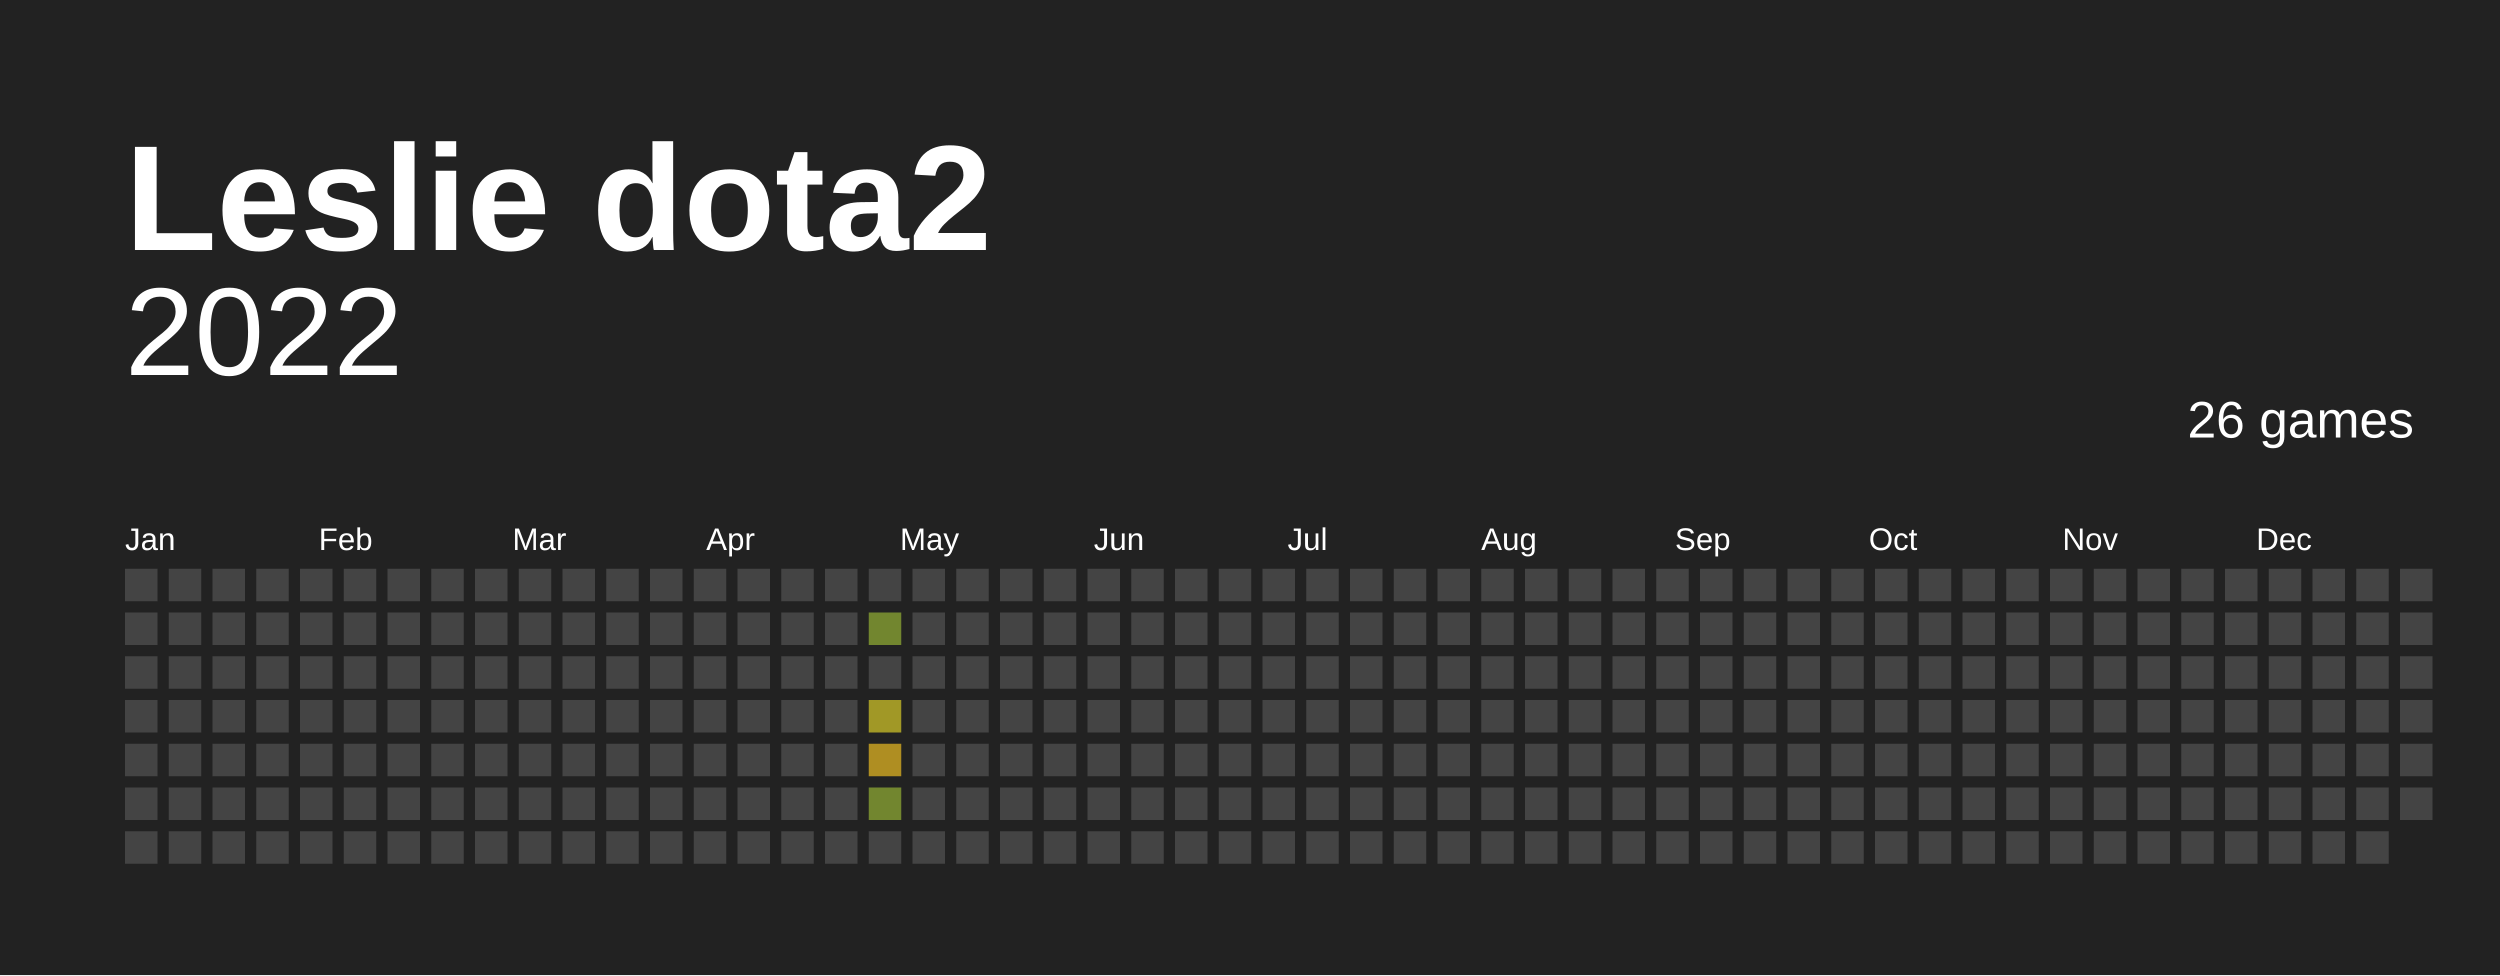
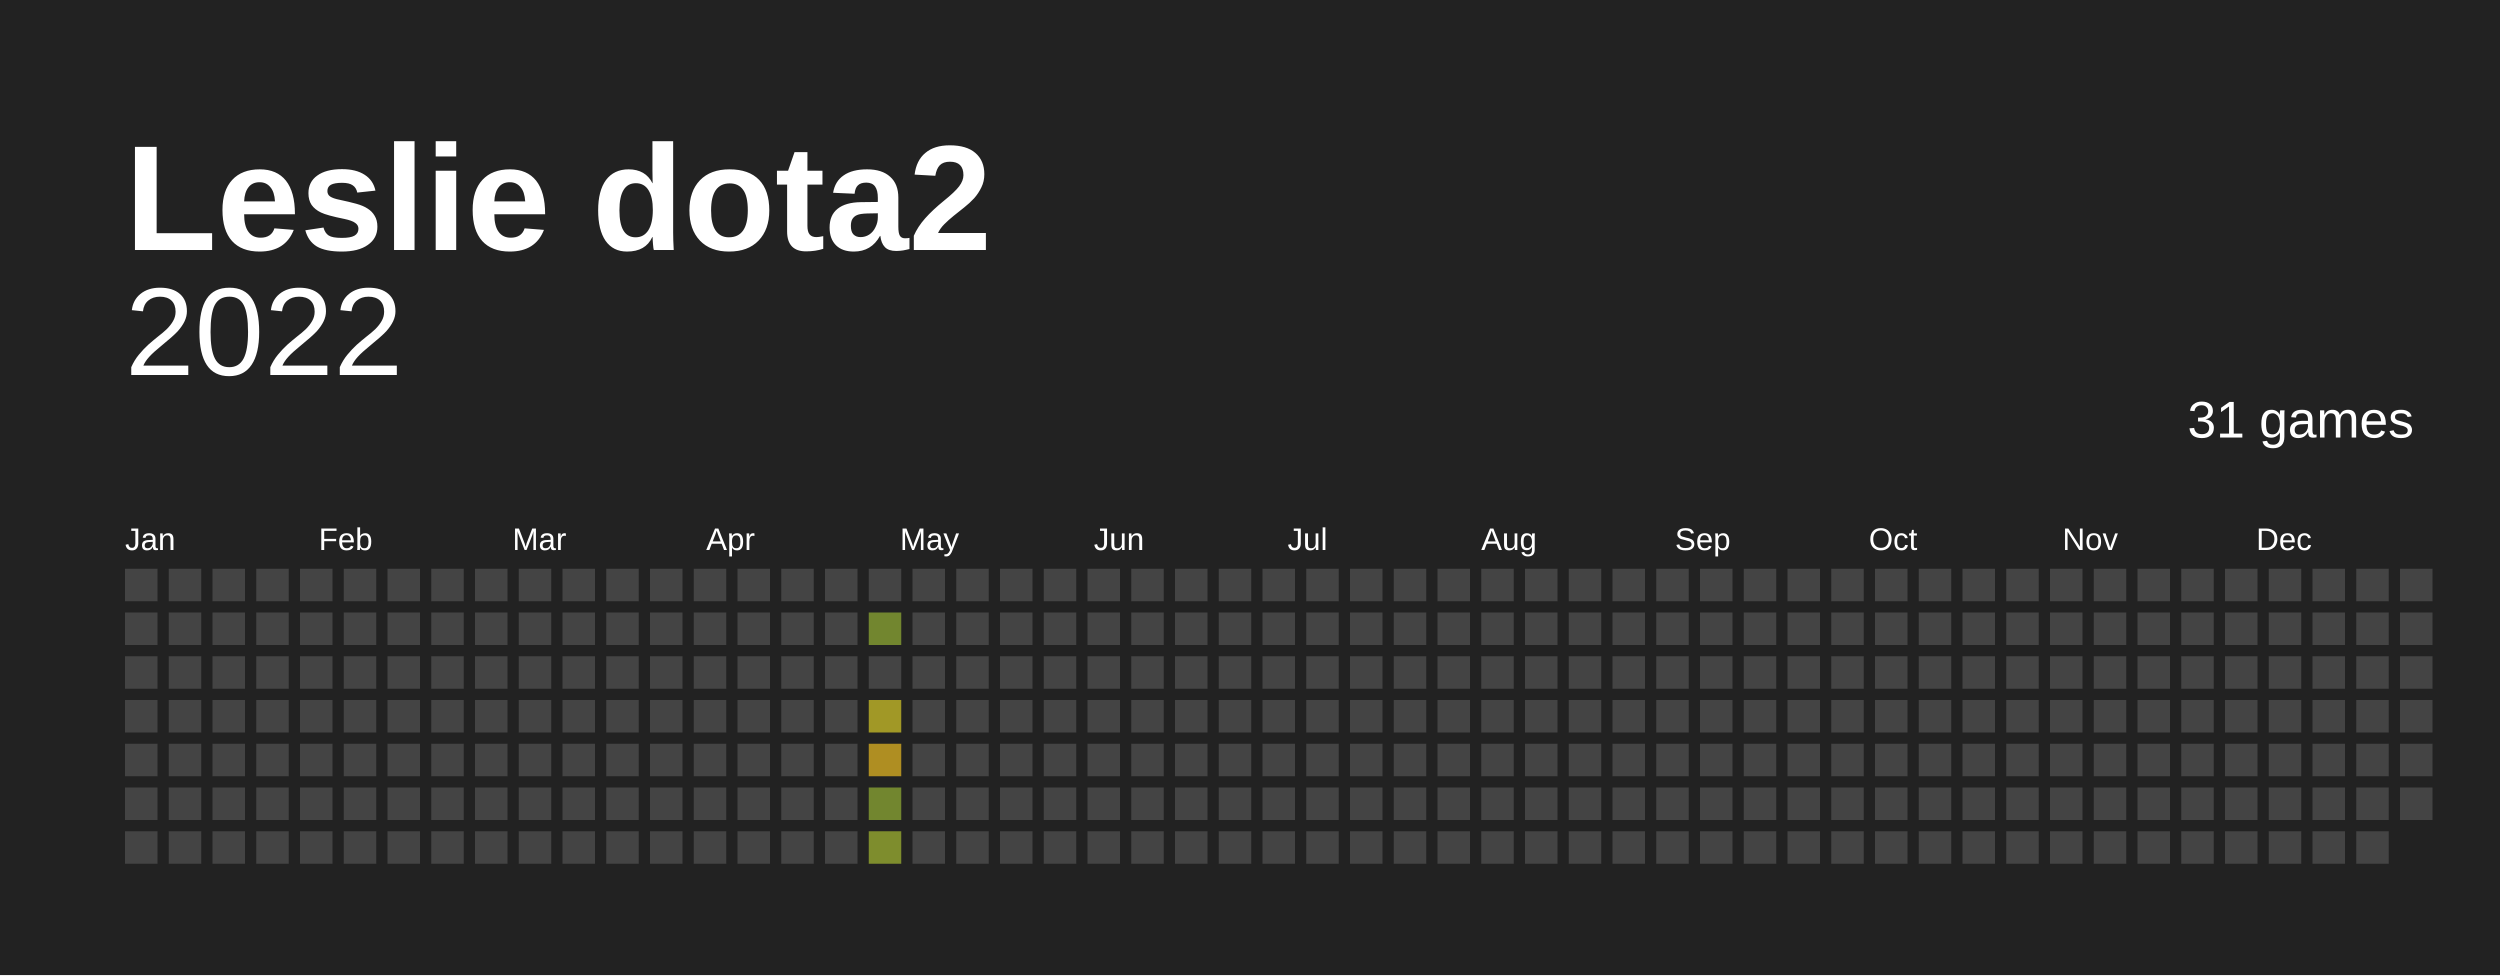
<svg xmlns="http://www.w3.org/2000/svg" baseProfile="full" height="78mm" version="1.1" viewBox="0,0,200,78" width="200mm">
  <defs />
  <rect fill="#222222" height="78" width="200" x="0" y="0" />
  <text fill="#FFFFFF" style="font-size:12px; font-family:Arial; font-weight:bold;" x="10" y="20">Leslie dota2</text>
  <text alignment-baseline="hanging" fill="#FFFFFF" style="font-size:10.0px; font-family:Arial;" x="10" y="30">2022</text>
-   <text alignment-baseline="hanging" fill="#FFFFFF" style="font-size:4.125px; font-family:Arial;" x="175" y="35">26 games</text>
+   <text alignment-baseline="hanging" fill="#FFFFFF" style="font-size:4.125px; font-family:Arial;" x="175" y="35">31 games</text>
  <text fill="#FFFFFF" style="font-size:2.5px; font-family:Arial" x="10.0" y="44">Jan</text>
  <text fill="#FFFFFF" style="font-size:2.5px; font-family:Arial" x="25.5" y="44">Feb</text>
  <text fill="#FFFFFF" style="font-size:2.5px; font-family:Arial" x="41.0" y="44">Mar</text>
  <text fill="#FFFFFF" style="font-size:2.5px; font-family:Arial" x="56.5" y="44">Apr</text>
  <text fill="#FFFFFF" style="font-size:2.5px; font-family:Arial" x="72.0" y="44">May</text>
  <text fill="#FFFFFF" style="font-size:2.5px; font-family:Arial" x="87.5" y="44">Jun</text>
  <text fill="#FFFFFF" style="font-size:2.5px; font-family:Arial" x="103.0" y="44">Jul</text>
  <text fill="#FFFFFF" style="font-size:2.5px; font-family:Arial" x="118.5" y="44">Aug</text>
  <text fill="#FFFFFF" style="font-size:2.5px; font-family:Arial" x="134.0" y="44">Sep</text>
  <text fill="#FFFFFF" style="font-size:2.5px; font-family:Arial" x="149.5" y="44">Oct</text>
  <text fill="#FFFFFF" style="font-size:2.5px; font-family:Arial" x="165.0" y="44">Nov</text>
  <text fill="#FFFFFF" style="font-size:2.5px; font-family:Arial" x="180.5" y="44">Dec</text>
  <rect fill="#444444" height="2.6" width="2.6" x="10.0" y="45.5" />
  <rect fill="#444444" height="2.6" width="2.6" x="10.0" y="49.0" />
  <rect fill="#444444" height="2.6" width="2.6" x="10.0" y="52.5" />
  <rect fill="#444444" height="2.6" width="2.6" x="10.0" y="56.0" />
  <rect fill="#444444" height="2.6" width="2.6" x="10.0" y="59.5" />
  <rect fill="#444444" height="2.6" width="2.6" x="10.0" y="63.0" />
  <rect fill="#444444" height="2.6" width="2.6" x="10.0" y="66.5" />
  <rect fill="#444444" height="2.6" width="2.6" x="13.5" y="45.5" />
  <rect fill="#444444" height="2.6" width="2.6" x="13.5" y="49.0" />
  <rect fill="#444444" height="2.6" width="2.6" x="13.5" y="52.5" />
  <rect fill="#444444" height="2.6" width="2.6" x="13.5" y="56.0" />
  <rect fill="#444444" height="2.6" width="2.6" x="13.5" y="59.5" />
  <rect fill="#444444" height="2.6" width="2.6" x="13.5" y="63.0" />
  <rect fill="#444444" height="2.6" width="2.6" x="13.5" y="66.5" />
  <rect fill="#444444" height="2.6" width="2.6" x="17.0" y="45.5" />
  <rect fill="#444444" height="2.6" width="2.6" x="17.0" y="49.0" />
  <rect fill="#444444" height="2.6" width="2.6" x="17.0" y="52.5" />
  <rect fill="#444444" height="2.6" width="2.6" x="17.0" y="56.0" />
  <rect fill="#444444" height="2.6" width="2.6" x="17.0" y="59.5" />
  <rect fill="#444444" height="2.6" width="2.6" x="17.0" y="63.0" />
  <rect fill="#444444" height="2.6" width="2.6" x="17.0" y="66.5" />
  <rect fill="#444444" height="2.6" width="2.6" x="20.5" y="45.5" />
  <rect fill="#444444" height="2.6" width="2.6" x="20.5" y="49.0" />
  <rect fill="#444444" height="2.6" width="2.6" x="20.5" y="52.5" />
  <rect fill="#444444" height="2.6" width="2.6" x="20.5" y="56.0" />
  <rect fill="#444444" height="2.6" width="2.6" x="20.5" y="59.5" />
  <rect fill="#444444" height="2.6" width="2.6" x="20.5" y="63.0" />
  <rect fill="#444444" height="2.6" width="2.6" x="20.5" y="66.5" />
  <rect fill="#444444" height="2.6" width="2.6" x="24.0" y="45.5" />
  <rect fill="#444444" height="2.6" width="2.6" x="24.0" y="49.0" />
  <rect fill="#444444" height="2.6" width="2.6" x="24.0" y="52.5" />
  <rect fill="#444444" height="2.6" width="2.6" x="24.0" y="56.0" />
  <rect fill="#444444" height="2.6" width="2.6" x="24.0" y="59.5" />
  <rect fill="#444444" height="2.6" width="2.6" x="24.0" y="63.0" />
  <rect fill="#444444" height="2.6" width="2.6" x="24.0" y="66.5" />
  <rect fill="#444444" height="2.6" width="2.6" x="27.5" y="45.5" />
  <rect fill="#444444" height="2.6" width="2.6" x="27.5" y="49.0" />
  <rect fill="#444444" height="2.6" width="2.6" x="27.5" y="52.5" />
  <rect fill="#444444" height="2.6" width="2.6" x="27.5" y="56.0" />
  <rect fill="#444444" height="2.6" width="2.6" x="27.5" y="59.5" />
  <rect fill="#444444" height="2.6" width="2.6" x="27.5" y="63.0" />
  <rect fill="#444444" height="2.6" width="2.6" x="27.5" y="66.5" />
  <rect fill="#444444" height="2.6" width="2.6" x="31.0" y="45.5" />
  <rect fill="#444444" height="2.6" width="2.6" x="31.0" y="49.0" />
  <rect fill="#444444" height="2.6" width="2.6" x="31.0" y="52.5" />
  <rect fill="#444444" height="2.6" width="2.6" x="31.0" y="56.0" />
  <rect fill="#444444" height="2.6" width="2.6" x="31.0" y="59.5" />
  <rect fill="#444444" height="2.6" width="2.6" x="31.0" y="63.0" />
  <rect fill="#444444" height="2.6" width="2.6" x="31.0" y="66.5" />
  <rect fill="#444444" height="2.6" width="2.6" x="34.5" y="45.5" />
  <rect fill="#444444" height="2.6" width="2.6" x="34.5" y="49.0" />
  <rect fill="#444444" height="2.6" width="2.6" x="34.5" y="52.5" />
  <rect fill="#444444" height="2.6" width="2.6" x="34.5" y="56.0" />
  <rect fill="#444444" height="2.6" width="2.6" x="34.5" y="59.5" />
  <rect fill="#444444" height="2.6" width="2.6" x="34.5" y="63.0" />
  <rect fill="#444444" height="2.6" width="2.6" x="34.5" y="66.5" />
  <rect fill="#444444" height="2.6" width="2.6" x="38.0" y="45.5" />
  <rect fill="#444444" height="2.6" width="2.6" x="38.0" y="49.0" />
  <rect fill="#444444" height="2.6" width="2.6" x="38.0" y="52.5" />
  <rect fill="#444444" height="2.6" width="2.6" x="38.0" y="56.0" />
  <rect fill="#444444" height="2.6" width="2.6" x="38.0" y="59.5" />
  <rect fill="#444444" height="2.6" width="2.6" x="38.0" y="63.0" />
  <rect fill="#444444" height="2.6" width="2.6" x="38.0" y="66.5" />
  <rect fill="#444444" height="2.6" width="2.6" x="41.5" y="45.5" />
  <rect fill="#444444" height="2.6" width="2.6" x="41.5" y="49.0" />
  <rect fill="#444444" height="2.6" width="2.6" x="41.5" y="52.5" />
  <rect fill="#444444" height="2.6" width="2.6" x="41.5" y="56.0" />
  <rect fill="#444444" height="2.6" width="2.6" x="41.5" y="59.5" />
  <rect fill="#444444" height="2.6" width="2.6" x="41.5" y="63.0" />
  <rect fill="#444444" height="2.6" width="2.6" x="41.5" y="66.5" />
  <rect fill="#444444" height="2.6" width="2.6" x="45.0" y="45.5" />
  <rect fill="#444444" height="2.6" width="2.6" x="45.0" y="49.0" />
  <rect fill="#444444" height="2.6" width="2.6" x="45.0" y="52.5" />
  <rect fill="#444444" height="2.6" width="2.6" x="45.0" y="56.0" />
  <rect fill="#444444" height="2.6" width="2.6" x="45.0" y="59.5" />
  <rect fill="#444444" height="2.6" width="2.6" x="45.0" y="63.0" />
  <rect fill="#444444" height="2.6" width="2.6" x="45.0" y="66.5" />
  <rect fill="#444444" height="2.6" width="2.6" x="48.5" y="45.5" />
  <rect fill="#444444" height="2.6" width="2.6" x="48.5" y="49.0" />
  <rect fill="#444444" height="2.6" width="2.6" x="48.5" y="52.5" />
  <rect fill="#444444" height="2.6" width="2.6" x="48.5" y="56.0" />
  <rect fill="#444444" height="2.6" width="2.6" x="48.5" y="59.5" />
  <rect fill="#444444" height="2.6" width="2.6" x="48.5" y="63.0" />
  <rect fill="#444444" height="2.6" width="2.6" x="48.5" y="66.5" />
  <rect fill="#444444" height="2.6" width="2.6" x="52.0" y="45.5" />
  <rect fill="#444444" height="2.6" width="2.6" x="52.0" y="49.0" />
  <rect fill="#444444" height="2.6" width="2.6" x="52.0" y="52.5" />
  <rect fill="#444444" height="2.6" width="2.6" x="52.0" y="56.0" />
  <rect fill="#444444" height="2.6" width="2.6" x="52.0" y="59.5" />
  <rect fill="#444444" height="2.6" width="2.6" x="52.0" y="63.0" />
  <rect fill="#444444" height="2.6" width="2.6" x="52.0" y="66.5" />
  <rect fill="#444444" height="2.6" width="2.6" x="55.5" y="45.5" />
  <rect fill="#444444" height="2.6" width="2.6" x="55.5" y="49.0" />
  <rect fill="#444444" height="2.6" width="2.6" x="55.5" y="52.5" />
  <rect fill="#444444" height="2.6" width="2.6" x="55.5" y="56.0" />
  <rect fill="#444444" height="2.6" width="2.6" x="55.5" y="59.5" />
  <rect fill="#444444" height="2.6" width="2.6" x="55.5" y="63.0" />
  <rect fill="#444444" height="2.6" width="2.6" x="55.5" y="66.5" />
  <rect fill="#444444" height="2.6" width="2.6" x="59.0" y="45.5" />
  <rect fill="#444444" height="2.6" width="2.6" x="59.0" y="49.0" />
  <rect fill="#444444" height="2.6" width="2.6" x="59.0" y="52.5" />
  <rect fill="#444444" height="2.6" width="2.6" x="59.0" y="56.0" />
  <rect fill="#444444" height="2.6" width="2.6" x="59.0" y="59.5" />
  <rect fill="#444444" height="2.6" width="2.6" x="59.0" y="63.0" />
  <rect fill="#444444" height="2.6" width="2.6" x="59.0" y="66.5" />
  <rect fill="#444444" height="2.6" width="2.6" x="62.5" y="45.5" />
  <rect fill="#444444" height="2.6" width="2.6" x="62.5" y="49.0" />
  <rect fill="#444444" height="2.6" width="2.6" x="62.5" y="52.5" />
  <rect fill="#444444" height="2.6" width="2.6" x="62.5" y="56.0" />
  <rect fill="#444444" height="2.6" width="2.6" x="62.5" y="59.5" />
  <rect fill="#444444" height="2.6" width="2.6" x="62.5" y="63.0" />
  <rect fill="#444444" height="2.6" width="2.6" x="62.5" y="66.5" />
  <rect fill="#444444" height="2.6" width="2.6" x="66.0" y="45.5" />
  <rect fill="#444444" height="2.6" width="2.6" x="66.0" y="49.0" />
  <rect fill="#444444" height="2.6" width="2.6" x="66.0" y="52.5" />
  <rect fill="#444444" height="2.6" width="2.6" x="66.0" y="56.0" />
  <rect fill="#444444" height="2.6" width="2.6" x="66.0" y="59.5" />
  <rect fill="#444444" height="2.6" width="2.6" x="66.0" y="63.0" />
  <rect fill="#444444" height="2.6" width="2.6" x="66.0" y="66.5" />
  <rect fill="#444444" height="2.6" width="2.6" x="69.5" y="45.5" />
  <rect fill="#72862f" height="2.6" width="2.6" x="69.5" y="49.0" />
  <rect fill="#444444" height="2.6" width="2.6" x="69.5" y="52.5" />
  <rect fill="#a19826" height="2.6" width="2.6" x="69.5" y="56.0" />
  <rect fill="#af8e22" height="2.6" width="2.6" x="69.5" y="59.5" />
  <rect fill="#72862f" height="2.6" width="2.6" x="69.5" y="63.0" />
-   <rect fill="#444444" height="2.6" width="2.6" x="69.5" y="66.5" />
+   <rect fill="#7e8d2d" height="2.6" width="2.6" x="69.5" y="66.5" />
  <rect fill="#444444" height="2.6" width="2.6" x="73.0" y="45.5" />
  <rect fill="#444444" height="2.6" width="2.6" x="73.0" y="49.0" />
  <rect fill="#444444" height="2.6" width="2.6" x="73.0" y="52.5" />
  <rect fill="#444444" height="2.6" width="2.6" x="73.0" y="56.0" />
  <rect fill="#444444" height="2.6" width="2.6" x="73.0" y="59.5" />
  <rect fill="#444444" height="2.6" width="2.6" x="73.0" y="63.0" />
  <rect fill="#444444" height="2.6" width="2.6" x="73.0" y="66.5" />
  <rect fill="#444444" height="2.6" width="2.6" x="76.5" y="45.5" />
  <rect fill="#444444" height="2.6" width="2.6" x="76.5" y="49.0" />
  <rect fill="#444444" height="2.6" width="2.6" x="76.5" y="52.5" />
  <rect fill="#444444" height="2.6" width="2.6" x="76.5" y="56.0" />
  <rect fill="#444444" height="2.6" width="2.6" x="76.5" y="59.5" />
  <rect fill="#444444" height="2.6" width="2.6" x="76.5" y="63.0" />
  <rect fill="#444444" height="2.6" width="2.6" x="76.5" y="66.5" />
  <rect fill="#444444" height="2.6" width="2.6" x="80.0" y="45.5" />
  <rect fill="#444444" height="2.6" width="2.6" x="80.0" y="49.0" />
  <rect fill="#444444" height="2.6" width="2.6" x="80.0" y="52.5" />
  <rect fill="#444444" height="2.6" width="2.6" x="80.0" y="56.0" />
  <rect fill="#444444" height="2.6" width="2.6" x="80.0" y="59.5" />
  <rect fill="#444444" height="2.6" width="2.6" x="80.0" y="63.0" />
  <rect fill="#444444" height="2.6" width="2.6" x="80.0" y="66.5" />
  <rect fill="#444444" height="2.6" width="2.6" x="83.5" y="45.5" />
  <rect fill="#444444" height="2.6" width="2.6" x="83.5" y="49.0" />
  <rect fill="#444444" height="2.6" width="2.6" x="83.5" y="52.5" />
  <rect fill="#444444" height="2.6" width="2.6" x="83.5" y="56.0" />
  <rect fill="#444444" height="2.6" width="2.6" x="83.5" y="59.5" />
  <rect fill="#444444" height="2.6" width="2.6" x="83.5" y="63.0" />
  <rect fill="#444444" height="2.6" width="2.6" x="83.5" y="66.5" />
  <rect fill="#444444" height="2.6" width="2.6" x="87.0" y="45.5" />
  <rect fill="#444444" height="2.6" width="2.6" x="87.0" y="49.0" />
  <rect fill="#444444" height="2.6" width="2.6" x="87.0" y="52.5" />
  <rect fill="#444444" height="2.6" width="2.6" x="87.0" y="56.0" />
  <rect fill="#444444" height="2.6" width="2.6" x="87.0" y="59.5" />
  <rect fill="#444444" height="2.6" width="2.6" x="87.0" y="63.0" />
  <rect fill="#444444" height="2.6" width="2.6" x="87.0" y="66.5" />
  <rect fill="#444444" height="2.6" width="2.6" x="90.5" y="45.5" />
  <rect fill="#444444" height="2.6" width="2.6" x="90.5" y="49.0" />
  <rect fill="#444444" height="2.6" width="2.6" x="90.5" y="52.5" />
  <rect fill="#444444" height="2.6" width="2.6" x="90.5" y="56.0" />
  <rect fill="#444444" height="2.6" width="2.6" x="90.5" y="59.5" />
  <rect fill="#444444" height="2.6" width="2.6" x="90.5" y="63.0" />
  <rect fill="#444444" height="2.6" width="2.6" x="90.5" y="66.5" />
  <rect fill="#444444" height="2.6" width="2.6" x="94.0" y="45.5" />
  <rect fill="#444444" height="2.6" width="2.6" x="94.0" y="49.0" />
  <rect fill="#444444" height="2.6" width="2.6" x="94.0" y="52.5" />
  <rect fill="#444444" height="2.6" width="2.6" x="94.0" y="56.0" />
  <rect fill="#444444" height="2.6" width="2.6" x="94.0" y="59.5" />
  <rect fill="#444444" height="2.6" width="2.6" x="94.0" y="63.0" />
  <rect fill="#444444" height="2.6" width="2.6" x="94.0" y="66.5" />
  <rect fill="#444444" height="2.6" width="2.6" x="97.5" y="45.5" />
  <rect fill="#444444" height="2.6" width="2.6" x="97.5" y="49.0" />
  <rect fill="#444444" height="2.6" width="2.6" x="97.5" y="52.5" />
  <rect fill="#444444" height="2.6" width="2.6" x="97.5" y="56.0" />
  <rect fill="#444444" height="2.6" width="2.6" x="97.5" y="59.5" />
  <rect fill="#444444" height="2.6" width="2.6" x="97.5" y="63.0" />
  <rect fill="#444444" height="2.6" width="2.6" x="97.5" y="66.5" />
  <rect fill="#444444" height="2.6" width="2.6" x="101.0" y="45.5" />
  <rect fill="#444444" height="2.6" width="2.6" x="101.0" y="49.0" />
  <rect fill="#444444" height="2.6" width="2.6" x="101.0" y="52.5" />
  <rect fill="#444444" height="2.6" width="2.6" x="101.0" y="56.0" />
  <rect fill="#444444" height="2.6" width="2.6" x="101.0" y="59.5" />
  <rect fill="#444444" height="2.6" width="2.6" x="101.0" y="63.0" />
  <rect fill="#444444" height="2.6" width="2.6" x="101.0" y="66.5" />
  <rect fill="#444444" height="2.6" width="2.6" x="104.5" y="45.5" />
  <rect fill="#444444" height="2.6" width="2.6" x="104.5" y="49.0" />
  <rect fill="#444444" height="2.6" width="2.6" x="104.5" y="52.5" />
  <rect fill="#444444" height="2.6" width="2.6" x="104.5" y="56.0" />
  <rect fill="#444444" height="2.6" width="2.6" x="104.5" y="59.5" />
  <rect fill="#444444" height="2.6" width="2.6" x="104.5" y="63.0" />
  <rect fill="#444444" height="2.6" width="2.6" x="104.5" y="66.5" />
  <rect fill="#444444" height="2.6" width="2.6" x="108.0" y="45.5" />
  <rect fill="#444444" height="2.6" width="2.6" x="108.0" y="49.0" />
  <rect fill="#444444" height="2.6" width="2.6" x="108.0" y="52.5" />
  <rect fill="#444444" height="2.6" width="2.6" x="108.0" y="56.0" />
  <rect fill="#444444" height="2.6" width="2.6" x="108.0" y="59.5" />
  <rect fill="#444444" height="2.6" width="2.6" x="108.0" y="63.0" />
  <rect fill="#444444" height="2.6" width="2.6" x="108.0" y="66.5" />
  <rect fill="#444444" height="2.6" width="2.6" x="111.5" y="45.5" />
  <rect fill="#444444" height="2.6" width="2.6" x="111.5" y="49.0" />
  <rect fill="#444444" height="2.6" width="2.6" x="111.5" y="52.5" />
  <rect fill="#444444" height="2.6" width="2.6" x="111.5" y="56.0" />
  <rect fill="#444444" height="2.6" width="2.6" x="111.5" y="59.5" />
  <rect fill="#444444" height="2.6" width="2.6" x="111.5" y="63.0" />
  <rect fill="#444444" height="2.6" width="2.6" x="111.5" y="66.5" />
  <rect fill="#444444" height="2.6" width="2.6" x="115.0" y="45.5" />
  <rect fill="#444444" height="2.6" width="2.6" x="115.0" y="49.0" />
  <rect fill="#444444" height="2.6" width="2.6" x="115.0" y="52.5" />
  <rect fill="#444444" height="2.6" width="2.6" x="115.0" y="56.0" />
  <rect fill="#444444" height="2.6" width="2.6" x="115.0" y="59.5" />
  <rect fill="#444444" height="2.6" width="2.6" x="115.0" y="63.0" />
  <rect fill="#444444" height="2.6" width="2.6" x="115.0" y="66.5" />
  <rect fill="#444444" height="2.6" width="2.6" x="118.5" y="45.5" />
  <rect fill="#444444" height="2.6" width="2.6" x="118.5" y="49.0" />
  <rect fill="#444444" height="2.6" width="2.6" x="118.5" y="52.5" />
  <rect fill="#444444" height="2.6" width="2.6" x="118.5" y="56.0" />
  <rect fill="#444444" height="2.6" width="2.6" x="118.5" y="59.5" />
  <rect fill="#444444" height="2.6" width="2.6" x="118.5" y="63.0" />
  <rect fill="#444444" height="2.6" width="2.6" x="118.5" y="66.5" />
  <rect fill="#444444" height="2.6" width="2.6" x="122.0" y="45.5" />
  <rect fill="#444444" height="2.6" width="2.6" x="122.0" y="49.0" />
  <rect fill="#444444" height="2.6" width="2.6" x="122.0" y="52.5" />
  <rect fill="#444444" height="2.6" width="2.6" x="122.0" y="56.0" />
  <rect fill="#444444" height="2.6" width="2.6" x="122.0" y="59.5" />
  <rect fill="#444444" height="2.6" width="2.6" x="122.0" y="63.0" />
  <rect fill="#444444" height="2.6" width="2.6" x="122.0" y="66.5" />
  <rect fill="#444444" height="2.6" width="2.6" x="125.5" y="45.5" />
  <rect fill="#444444" height="2.6" width="2.6" x="125.5" y="49.0" />
  <rect fill="#444444" height="2.6" width="2.6" x="125.5" y="52.5" />
  <rect fill="#444444" height="2.6" width="2.6" x="125.5" y="56.0" />
  <rect fill="#444444" height="2.6" width="2.6" x="125.5" y="59.5" />
  <rect fill="#444444" height="2.6" width="2.6" x="125.5" y="63.0" />
  <rect fill="#444444" height="2.6" width="2.6" x="125.5" y="66.5" />
  <rect fill="#444444" height="2.6" width="2.6" x="129.0" y="45.5" />
  <rect fill="#444444" height="2.6" width="2.6" x="129.0" y="49.0" />
  <rect fill="#444444" height="2.6" width="2.6" x="129.0" y="52.5" />
  <rect fill="#444444" height="2.6" width="2.6" x="129.0" y="56.0" />
  <rect fill="#444444" height="2.6" width="2.6" x="129.0" y="59.5" />
  <rect fill="#444444" height="2.6" width="2.6" x="129.0" y="63.0" />
  <rect fill="#444444" height="2.6" width="2.6" x="129.0" y="66.5" />
  <rect fill="#444444" height="2.6" width="2.6" x="132.5" y="45.5" />
  <rect fill="#444444" height="2.6" width="2.6" x="132.5" y="49.0" />
  <rect fill="#444444" height="2.6" width="2.6" x="132.5" y="52.5" />
  <rect fill="#444444" height="2.6" width="2.6" x="132.5" y="56.0" />
  <rect fill="#444444" height="2.6" width="2.6" x="132.5" y="59.5" />
  <rect fill="#444444" height="2.6" width="2.6" x="132.5" y="63.0" />
  <rect fill="#444444" height="2.6" width="2.6" x="132.5" y="66.5" />
  <rect fill="#444444" height="2.6" width="2.6" x="136.0" y="45.5" />
  <rect fill="#444444" height="2.6" width="2.6" x="136.0" y="49.0" />
  <rect fill="#444444" height="2.6" width="2.6" x="136.0" y="52.5" />
  <rect fill="#444444" height="2.6" width="2.6" x="136.0" y="56.0" />
  <rect fill="#444444" height="2.6" width="2.6" x="136.0" y="59.5" />
  <rect fill="#444444" height="2.6" width="2.6" x="136.0" y="63.0" />
  <rect fill="#444444" height="2.6" width="2.6" x="136.0" y="66.5" />
  <rect fill="#444444" height="2.6" width="2.6" x="139.5" y="45.5" />
  <rect fill="#444444" height="2.6" width="2.6" x="139.5" y="49.0" />
  <rect fill="#444444" height="2.6" width="2.6" x="139.5" y="52.5" />
  <rect fill="#444444" height="2.6" width="2.6" x="139.5" y="56.0" />
  <rect fill="#444444" height="2.6" width="2.6" x="139.5" y="59.5" />
  <rect fill="#444444" height="2.6" width="2.6" x="139.5" y="63.0" />
  <rect fill="#444444" height="2.6" width="2.6" x="139.5" y="66.5" />
  <rect fill="#444444" height="2.6" width="2.6" x="143.0" y="45.5" />
  <rect fill="#444444" height="2.6" width="2.6" x="143.0" y="49.0" />
  <rect fill="#444444" height="2.6" width="2.6" x="143.0" y="52.5" />
  <rect fill="#444444" height="2.6" width="2.6" x="143.0" y="56.0" />
  <rect fill="#444444" height="2.6" width="2.6" x="143.0" y="59.5" />
  <rect fill="#444444" height="2.6" width="2.6" x="143.0" y="63.0" />
  <rect fill="#444444" height="2.6" width="2.6" x="143.0" y="66.5" />
  <rect fill="#444444" height="2.6" width="2.6" x="146.5" y="45.5" />
  <rect fill="#444444" height="2.6" width="2.6" x="146.5" y="49.0" />
  <rect fill="#444444" height="2.6" width="2.6" x="146.5" y="52.5" />
  <rect fill="#444444" height="2.6" width="2.6" x="146.5" y="56.0" />
  <rect fill="#444444" height="2.6" width="2.6" x="146.5" y="59.5" />
  <rect fill="#444444" height="2.6" width="2.6" x="146.5" y="63.0" />
  <rect fill="#444444" height="2.6" width="2.6" x="146.5" y="66.5" />
  <rect fill="#444444" height="2.6" width="2.6" x="150.0" y="45.5" />
  <rect fill="#444444" height="2.6" width="2.6" x="150.0" y="49.0" />
  <rect fill="#444444" height="2.6" width="2.6" x="150.0" y="52.5" />
  <rect fill="#444444" height="2.6" width="2.6" x="150.0" y="56.0" />
  <rect fill="#444444" height="2.6" width="2.6" x="150.0" y="59.5" />
  <rect fill="#444444" height="2.6" width="2.6" x="150.0" y="63.0" />
  <rect fill="#444444" height="2.6" width="2.6" x="150.0" y="66.5" />
  <rect fill="#444444" height="2.6" width="2.6" x="153.5" y="45.5" />
  <rect fill="#444444" height="2.6" width="2.6" x="153.5" y="49.0" />
  <rect fill="#444444" height="2.6" width="2.6" x="153.5" y="52.5" />
  <rect fill="#444444" height="2.6" width="2.6" x="153.5" y="56.0" />
  <rect fill="#444444" height="2.6" width="2.6" x="153.5" y="59.5" />
  <rect fill="#444444" height="2.6" width="2.6" x="153.5" y="63.0" />
  <rect fill="#444444" height="2.6" width="2.6" x="153.5" y="66.5" />
  <rect fill="#444444" height="2.6" width="2.6" x="157.0" y="45.5" />
  <rect fill="#444444" height="2.6" width="2.6" x="157.0" y="49.0" />
  <rect fill="#444444" height="2.6" width="2.6" x="157.0" y="52.5" />
  <rect fill="#444444" height="2.6" width="2.6" x="157.0" y="56.0" />
  <rect fill="#444444" height="2.6" width="2.6" x="157.0" y="59.5" />
  <rect fill="#444444" height="2.6" width="2.6" x="157.0" y="63.0" />
  <rect fill="#444444" height="2.6" width="2.6" x="157.0" y="66.5" />
  <rect fill="#444444" height="2.6" width="2.6" x="160.5" y="45.5" />
  <rect fill="#444444" height="2.6" width="2.6" x="160.5" y="49.0" />
  <rect fill="#444444" height="2.6" width="2.6" x="160.5" y="52.5" />
  <rect fill="#444444" height="2.6" width="2.6" x="160.5" y="56.0" />
  <rect fill="#444444" height="2.6" width="2.6" x="160.5" y="59.5" />
  <rect fill="#444444" height="2.6" width="2.6" x="160.5" y="63.0" />
  <rect fill="#444444" height="2.6" width="2.6" x="160.5" y="66.5" />
  <rect fill="#444444" height="2.6" width="2.6" x="164.0" y="45.5" />
  <rect fill="#444444" height="2.6" width="2.6" x="164.0" y="49.0" />
  <rect fill="#444444" height="2.6" width="2.6" x="164.0" y="52.5" />
  <rect fill="#444444" height="2.6" width="2.6" x="164.0" y="56.0" />
  <rect fill="#444444" height="2.6" width="2.6" x="164.0" y="59.5" />
  <rect fill="#444444" height="2.6" width="2.6" x="164.0" y="63.0" />
  <rect fill="#444444" height="2.6" width="2.6" x="164.0" y="66.5" />
  <rect fill="#444444" height="2.6" width="2.6" x="167.5" y="45.5" />
  <rect fill="#444444" height="2.6" width="2.6" x="167.5" y="49.0" />
  <rect fill="#444444" height="2.6" width="2.6" x="167.5" y="52.5" />
  <rect fill="#444444" height="2.6" width="2.6" x="167.5" y="56.0" />
  <rect fill="#444444" height="2.6" width="2.6" x="167.5" y="59.5" />
  <rect fill="#444444" height="2.6" width="2.6" x="167.5" y="63.0" />
  <rect fill="#444444" height="2.6" width="2.6" x="167.5" y="66.5" />
  <rect fill="#444444" height="2.6" width="2.6" x="171.0" y="45.5" />
  <rect fill="#444444" height="2.6" width="2.6" x="171.0" y="49.0" />
  <rect fill="#444444" height="2.6" width="2.6" x="171.0" y="52.5" />
  <rect fill="#444444" height="2.6" width="2.6" x="171.0" y="56.0" />
  <rect fill="#444444" height="2.6" width="2.6" x="171.0" y="59.5" />
  <rect fill="#444444" height="2.6" width="2.6" x="171.0" y="63.0" />
  <rect fill="#444444" height="2.6" width="2.6" x="171.0" y="66.5" />
  <rect fill="#444444" height="2.6" width="2.6" x="174.5" y="45.5" />
  <rect fill="#444444" height="2.6" width="2.6" x="174.5" y="49.0" />
  <rect fill="#444444" height="2.6" width="2.6" x="174.5" y="52.5" />
  <rect fill="#444444" height="2.6" width="2.6" x="174.5" y="56.0" />
  <rect fill="#444444" height="2.6" width="2.6" x="174.5" y="59.5" />
  <rect fill="#444444" height="2.6" width="2.6" x="174.5" y="63.0" />
  <rect fill="#444444" height="2.6" width="2.6" x="174.5" y="66.5" />
  <rect fill="#444444" height="2.6" width="2.6" x="178.0" y="45.5" />
  <rect fill="#444444" height="2.6" width="2.6" x="178.0" y="49.0" />
  <rect fill="#444444" height="2.6" width="2.6" x="178.0" y="52.5" />
  <rect fill="#444444" height="2.6" width="2.6" x="178.0" y="56.0" />
  <rect fill="#444444" height="2.6" width="2.6" x="178.0" y="59.5" />
  <rect fill="#444444" height="2.6" width="2.6" x="178.0" y="63.0" />
  <rect fill="#444444" height="2.6" width="2.6" x="178.0" y="66.5" />
  <rect fill="#444444" height="2.6" width="2.6" x="181.5" y="45.5" />
  <rect fill="#444444" height="2.6" width="2.6" x="181.5" y="49.0" />
  <rect fill="#444444" height="2.6" width="2.6" x="181.5" y="52.5" />
  <rect fill="#444444" height="2.6" width="2.6" x="181.5" y="56.0" />
  <rect fill="#444444" height="2.6" width="2.6" x="181.5" y="59.5" />
  <rect fill="#444444" height="2.6" width="2.6" x="181.5" y="63.0" />
  <rect fill="#444444" height="2.6" width="2.6" x="181.5" y="66.5" />
  <rect fill="#444444" height="2.6" width="2.6" x="185.0" y="45.5" />
  <rect fill="#444444" height="2.6" width="2.6" x="185.0" y="49.0" />
  <rect fill="#444444" height="2.6" width="2.6" x="185.0" y="52.5" />
  <rect fill="#444444" height="2.6" width="2.6" x="185.0" y="56.0" />
  <rect fill="#444444" height="2.6" width="2.6" x="185.0" y="59.5" />
  <rect fill="#444444" height="2.6" width="2.6" x="185.0" y="63.0" />
  <rect fill="#444444" height="2.6" width="2.6" x="185.0" y="66.5" />
  <rect fill="#444444" height="2.6" width="2.6" x="188.5" y="45.5" />
  <rect fill="#444444" height="2.6" width="2.6" x="188.5" y="49.0" />
  <rect fill="#444444" height="2.6" width="2.6" x="188.5" y="52.5" />
  <rect fill="#444444" height="2.6" width="2.6" x="188.5" y="56.0" />
  <rect fill="#444444" height="2.6" width="2.6" x="188.5" y="59.5" />
  <rect fill="#444444" height="2.6" width="2.6" x="188.5" y="63.0" />
  <rect fill="#444444" height="2.6" width="2.6" x="188.5" y="66.5" />
  <rect fill="#444444" height="2.6" width="2.6" x="192.0" y="45.5" />
  <rect fill="#444444" height="2.6" width="2.6" x="192.0" y="49.0" />
  <rect fill="#444444" height="2.6" width="2.6" x="192.0" y="52.5" />
  <rect fill="#444444" height="2.6" width="2.6" x="192.0" y="56.0" />
  <rect fill="#444444" height="2.6" width="2.6" x="192.0" y="59.5" />
  <rect fill="#444444" height="2.6" width="2.6" x="192.0" y="63.0" />
</svg>
